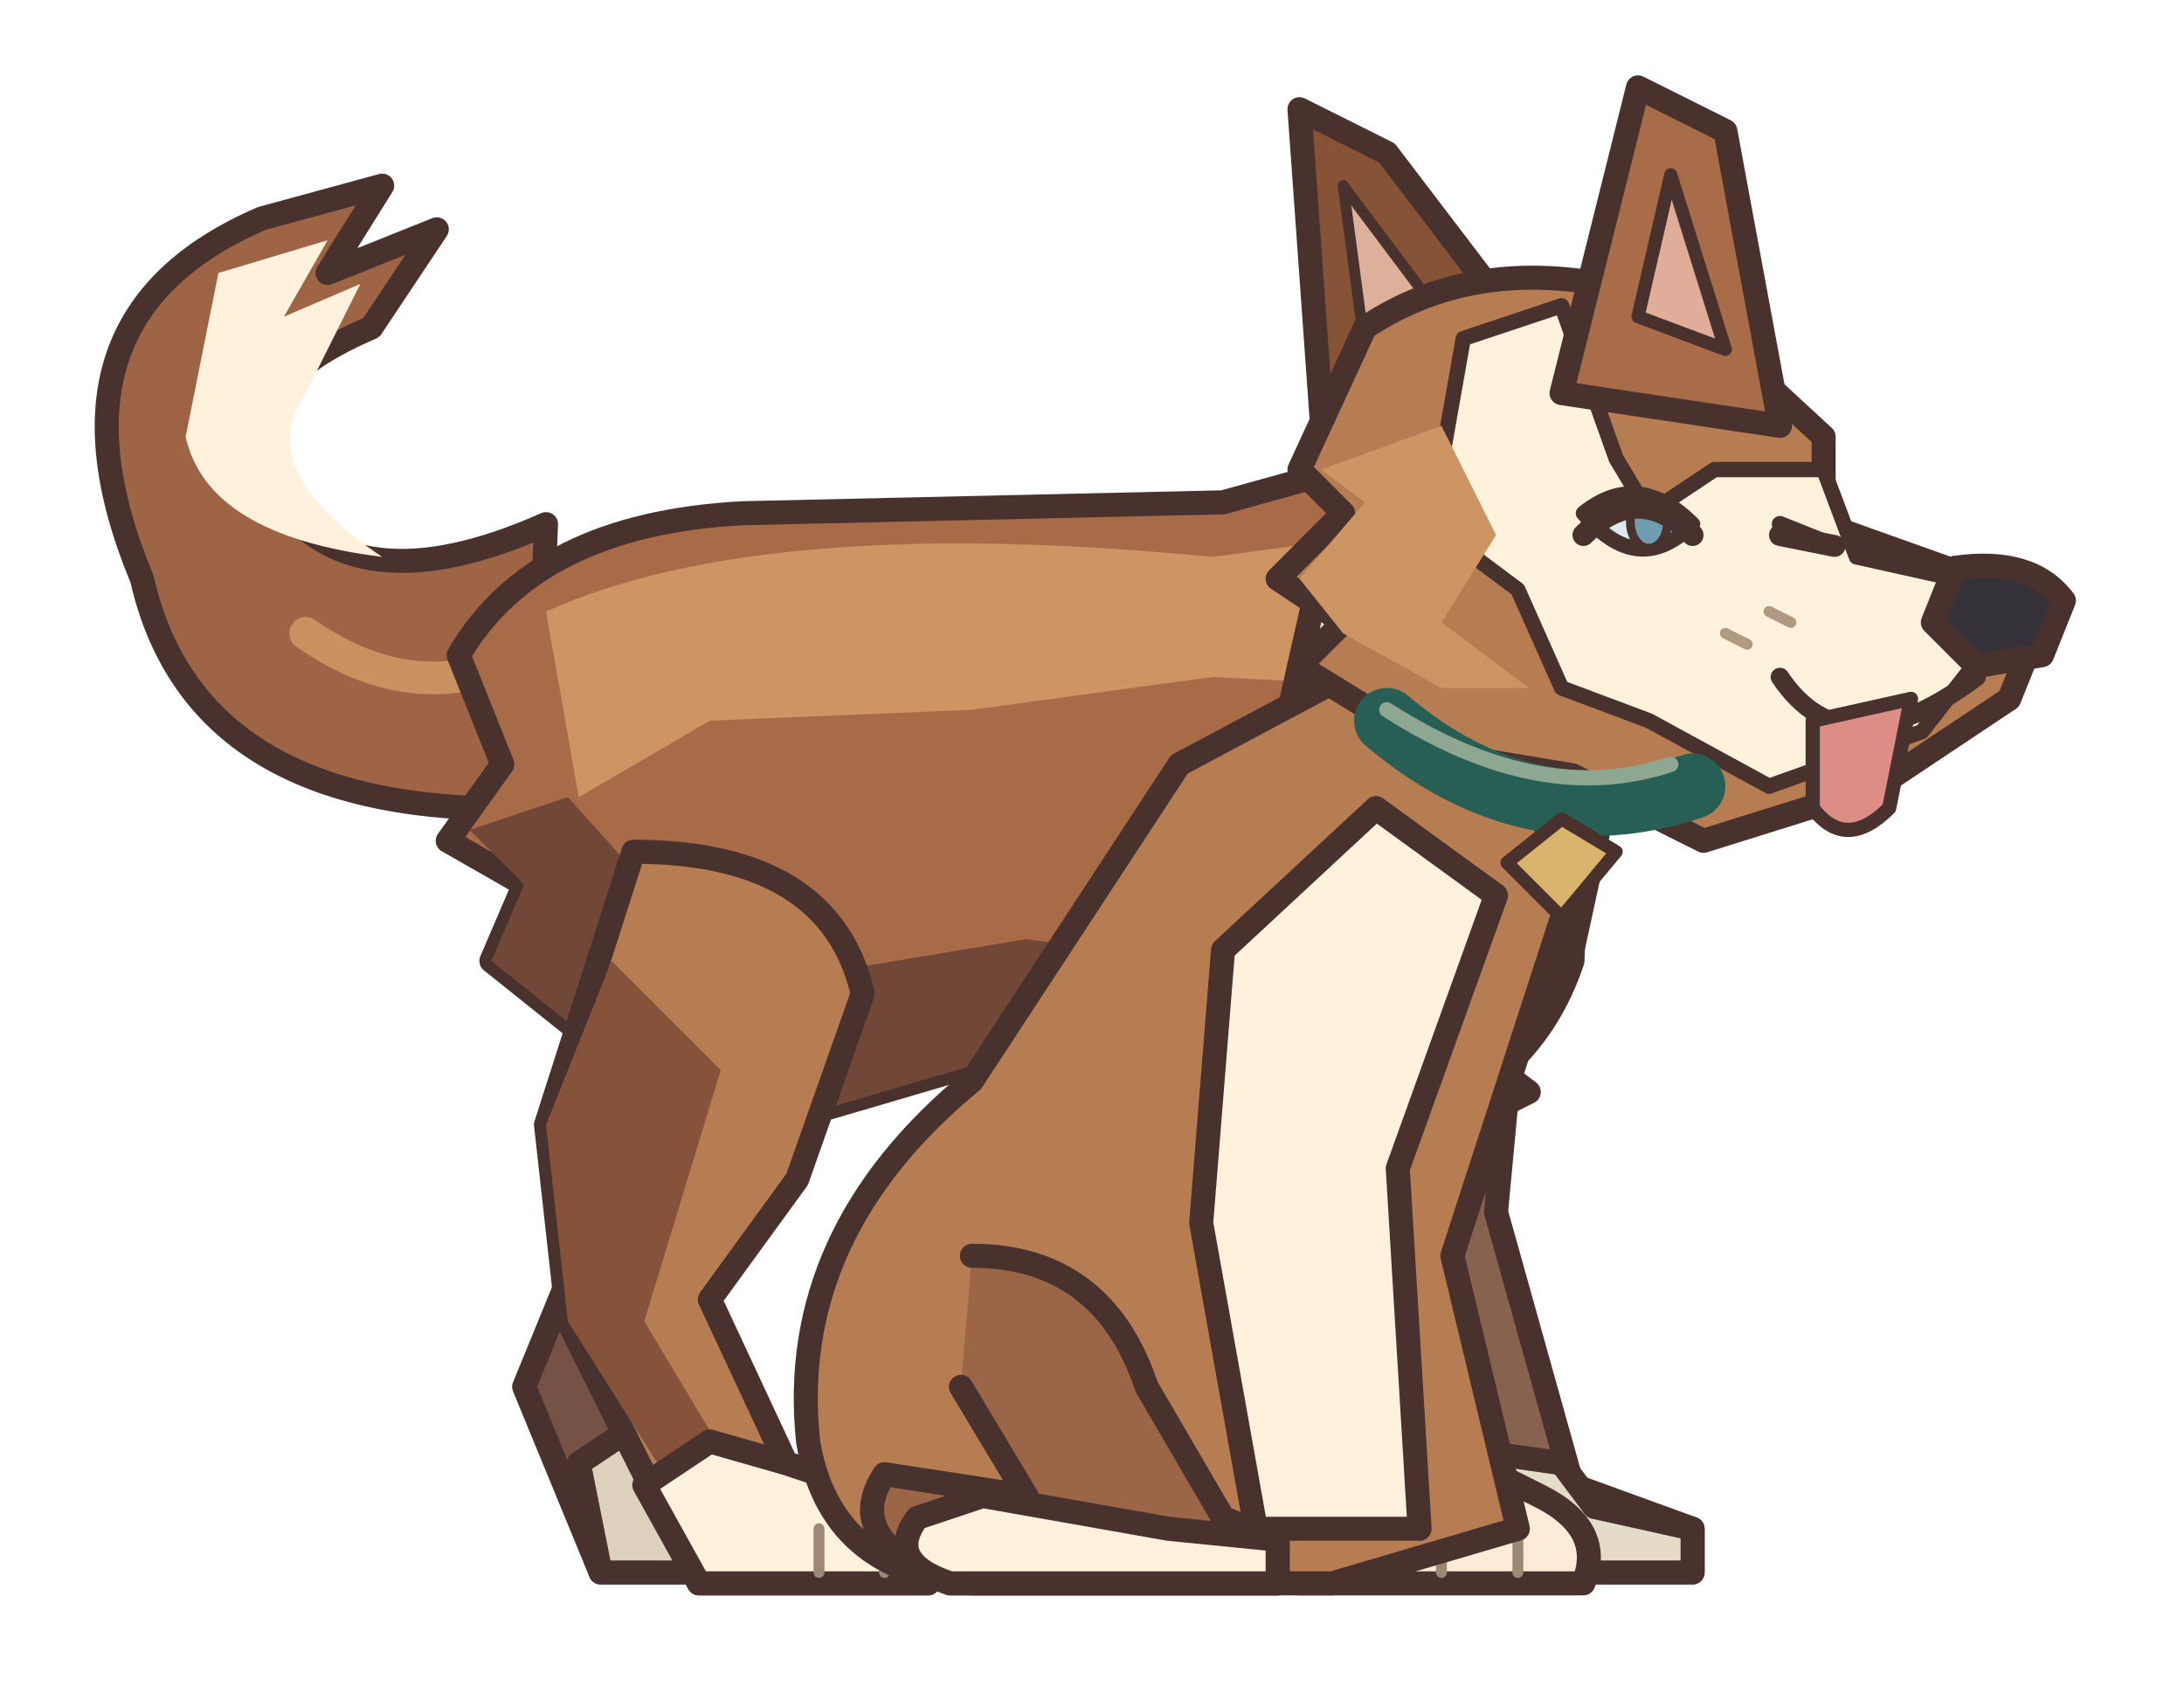
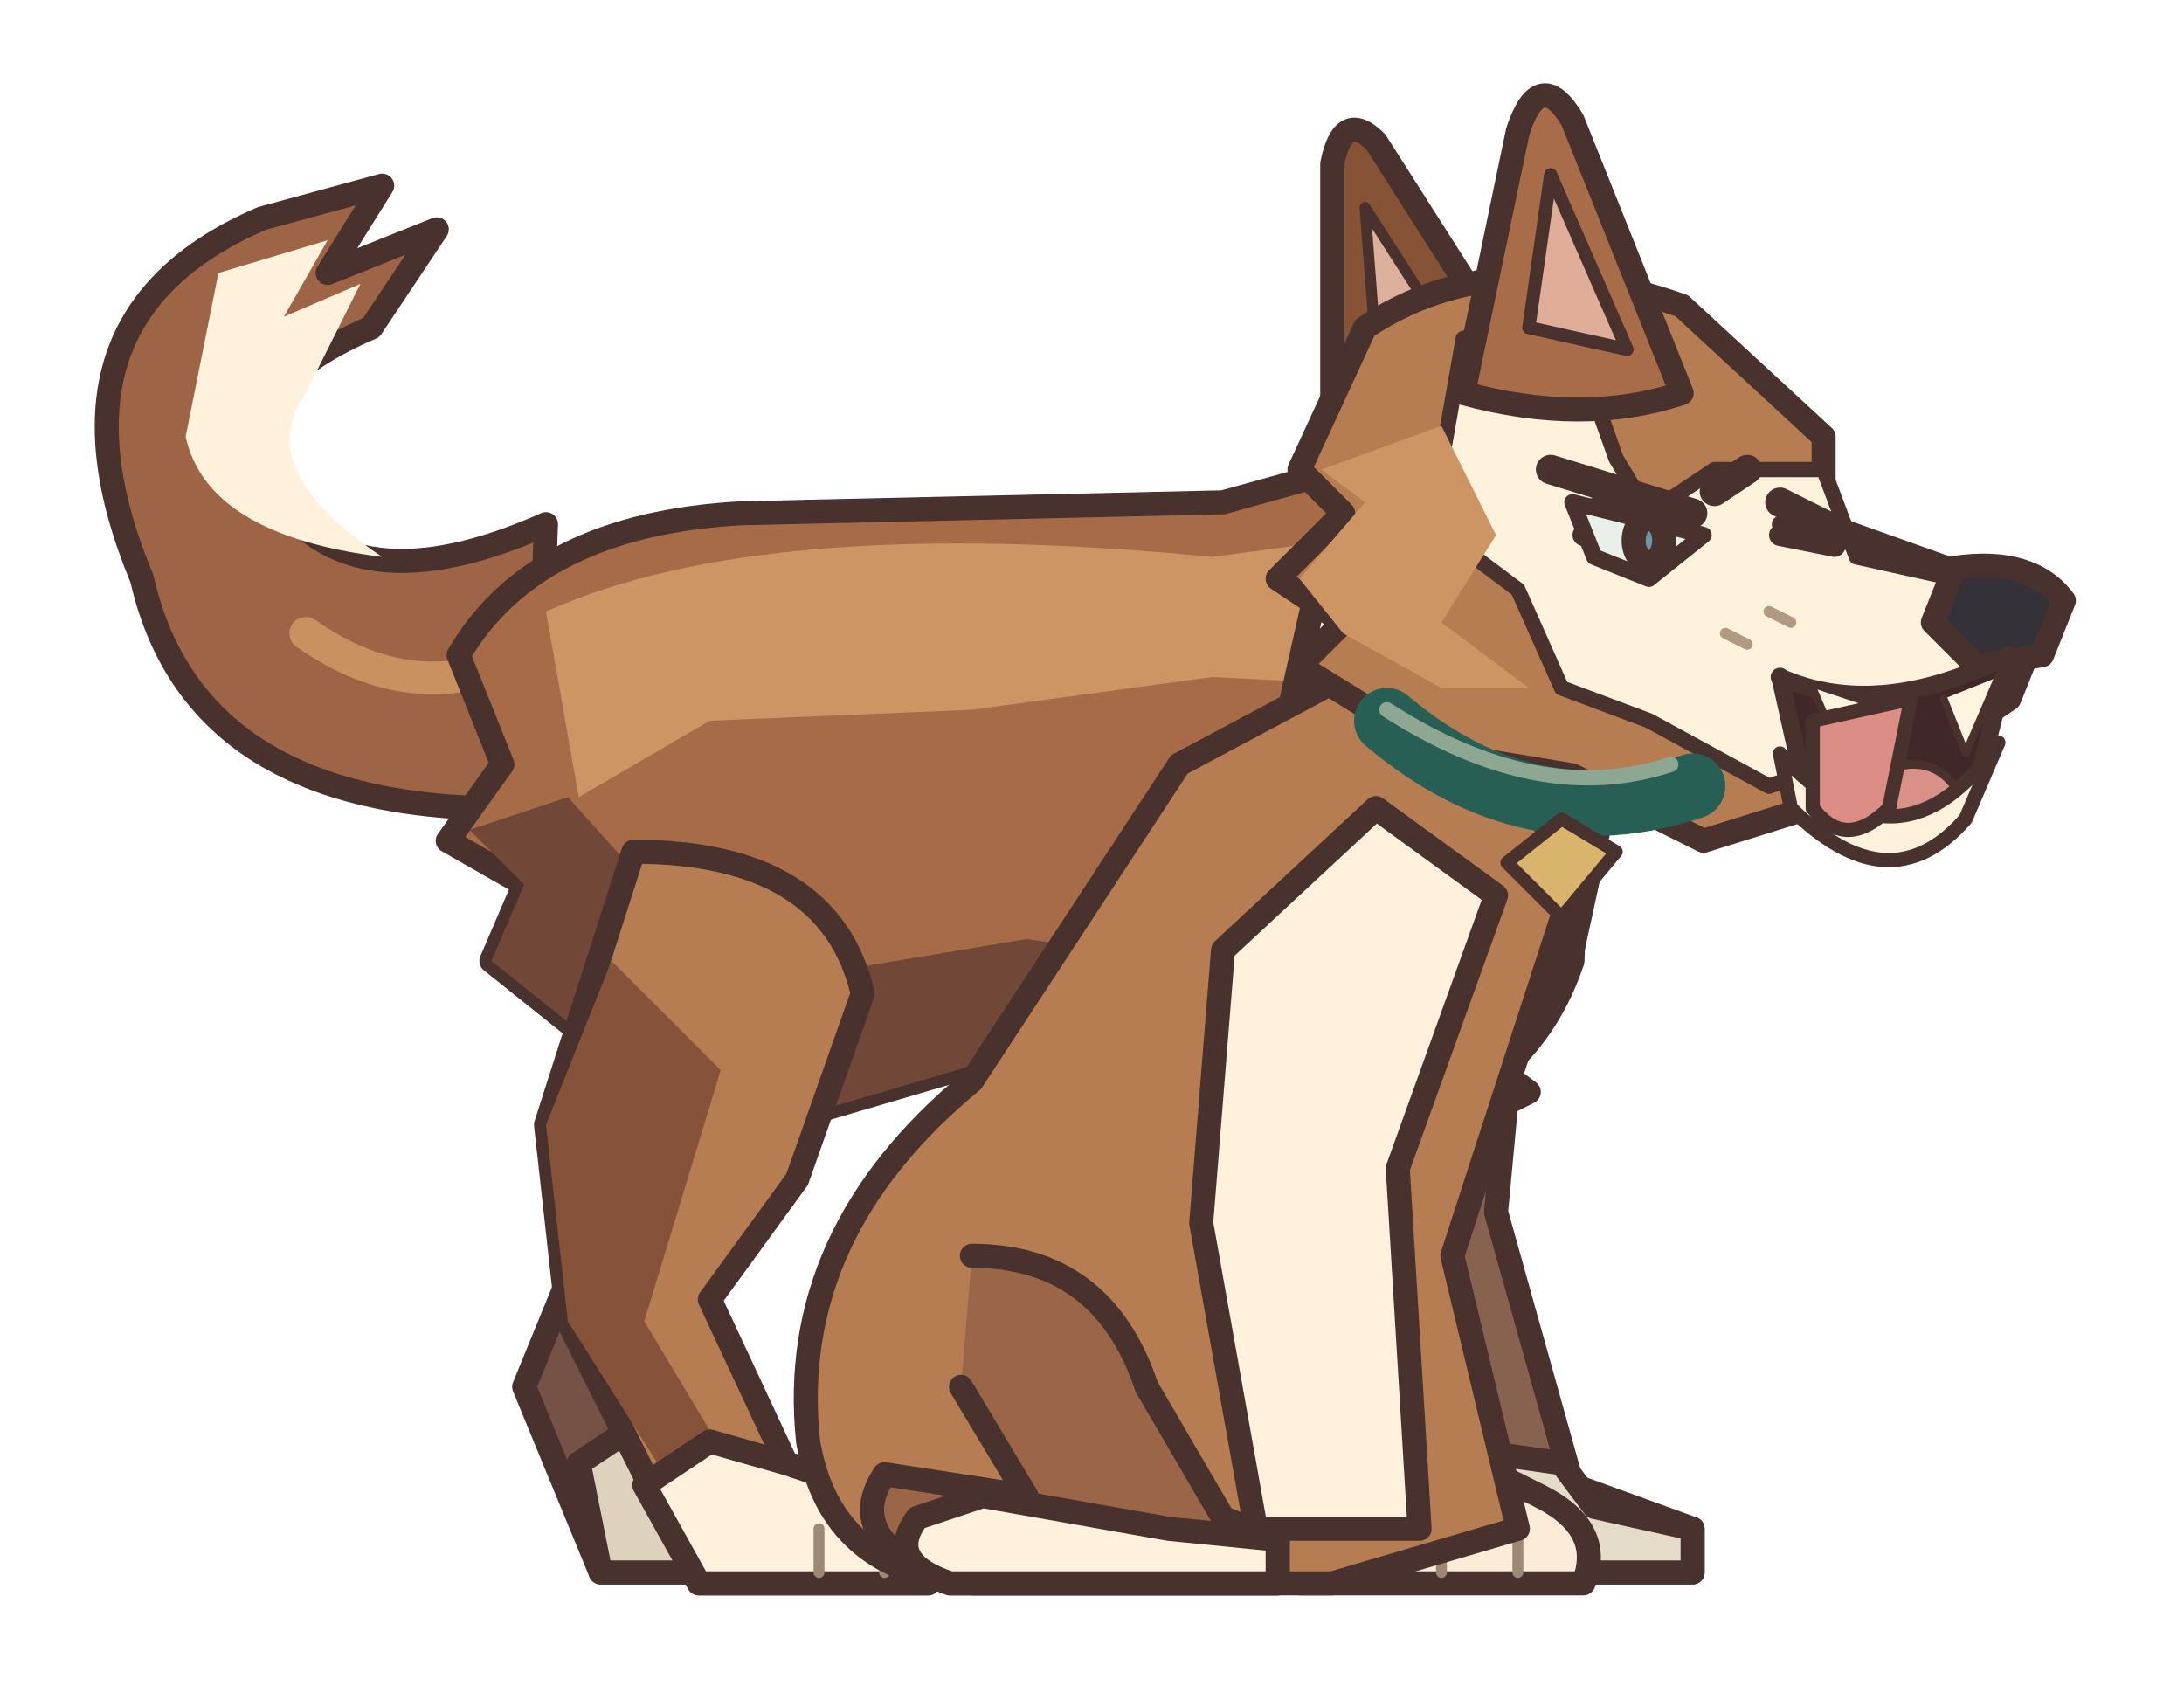
<svg xmlns="http://www.w3.org/2000/svg" viewBox="0 0 200 155" fill="none" aria-hidden="true">
  <g stroke="#49312e" stroke-width="2.2" stroke-linejoin="round" stroke-linecap="round">
    <g class="h-tail" style="transform-origin:48px 69px">
      <path d="M49 74Q18 75 13 53Q3 29 24 20L35 17L30 25L40 21L34 30Q20 36 25 45Q32 56 50 48Z" fill="#9d6545" />
      <path d="M20 25L30 22L26 29L33 26L28 36Q23 43 35 51Q19 49 17 40Z" fill="#fff1dc" stroke="none" />
      <path d="M28 58Q38 65 48 60" stroke="#c99060" stroke-width="3" />
    </g>
    <g class="h-leg h-leg-far-back" style="transform-origin:65px 85px">
      <path d="M61 78L81 83L72 107L59 126L65 136L78 139L77 144H55L48 127L57 105Z" fill="#765246" />
      <path d="M59 130L65 136L78 139L77 144H55L53 134Z" fill="#ded2bf" />
    </g>
    <g class="h-leg h-leg-far-front" style="transform-origin:130px 79px">
      <path d="M119 74L140 79L137 111L144 136L155 140V144H131L124 116Z" fill="#87624f" />
      <path d="M129 132L143 134L146 138L155 140V144H131Z" fill="#e4dbc9" />
    </g>
    <g class="h-torso" style="transform-origin:105px 94px">
      <path d="M42 60Q49 48 68 47L112 46L130 41L145 59L144 88Q139 103 119 105L91 97L74 102L55 96L45 88L48 81L41 77L46 70Z" fill="#a76b47" />
      <path d="M50 56Q70 47 111 51L126 49L131 63L111 62L89 65L65 66L53 73Z" fill="#ce9564" stroke="none" />
      <path d="M43 76L52 73L61 83L76 89L94 86L115 89L137 72L143 82Q136 103 119 105L91 97L74 102L55 96L45 88L48 81Z" fill="#714738" stroke="none" />
      <path d="M121 52L139 47L149 64L144 87L136 97L140 100L128 106L117 102L107 99L111 94L101 92L114 83Z" fill="#fff1dc" />
      <path d="M123 70L130 62L126 82L119 94L133 98L127 102L116 98L121 89Z" fill="#d7c3ab" stroke="none" />
    </g>
    <g class="h-leg h-leg-near-back" style="transform-origin:64px 89px">
      <path d="M58 78Q76 78 79 91L73 108L65 119L72 134L84 138Q88 140 85 145H64L52 121L50 103Z" fill="#b77d52" />
      <path d="M56 88L66 98L59 121L68 136L64 140L52 121L50 103Z" fill="#865239" stroke="none" />
      <path d="M65 132L72 134L84 138Q88 140 85 145H64L59 136Z" fill="#fff1dc" />
      <path d="M75 140V144M81 141V144" stroke="#9c8875" stroke-width="1" />
    </g>
    <g class="h-leg h-leg-near-front" style="transform-origin:124px 84px">
      <path d="M116 79L136 84L132 108L131 132L141 137Q147 140 145 145H119L116 137L117 108L111 91Z" fill="#fbebd7" />
      <path d="M116 89L125 94L124 116L123 136L130 141L121 142L119 135L120 108Z" fill="#d7c3ab" stroke="none" />
      <path d="M132 139V144M139 141V144" stroke="#9c8875" stroke-width="1" />
    </g>
    <g class="h-sitting-body">
      <path d="M123 62L145 78L133 115L139 140L122 145H89Q76 144 74 132Q72 113 89 99L108 70Z" fill="#b77d52" />
      <path d="M112 87L126 74L137 82L128 107L130 140H115L110 112Z" fill="#fff1dc" />
      <path d="M89 115Q101 115 105 127L112 139L117 141V145H87Q77 141 81 135L94 137L88 127" fill="#9b6547" />
      <path d="M90 137L107 140L117 141V145H87Q81 143 84 139Z" fill="#fff1dc" />
    </g>
    <g class="h-head" style="transform-origin:134px 64px">
-       <g class="h-ear-far" style="transform-origin:133px 30px">
-         <path d="M121 38L119 10L127 14L143 35Z" fill="#865336" />
-         <path d="M123 17L125 32L135 33Z" fill="#ddb09b" stroke-width="1" />
+       <g class="h-ear-far" style="transform-origin:130px 34px">
+         <path d="M122 38L122 15Q123 10 126 13L140 35Z" fill="#865336" />
+         <path d="M125 19L126 32L134 33Z" fill="#ddb09b" stroke-width="1" />
      </g>
      <path d="M125 30Q137 22 154 28L167 40L167 48L181 53L188 54L184 64L172 72L156 77L144 71L132 69L119 61L123 57L117 53L123 47L119 43Z" fill="#b77d52" />
      <path d="M134 31L143 28L148 42L151 47L157 43L167 43L170 51L179 53L183 58L176 67L162 72L151 66L143 63L139 54L131 48Z" fill="#fff2dc" stroke-width="1.4" />
      <path d="M121 43L132 39L137 49L132 57L140 63L132 63L123 58L119 53L125 46Z" fill="#ce9564" stroke="none" />
-       <g class="h-ear-near" style="transform-origin:151px 32px">
-         <path d="M143 36L150 8L158 12L163 39Z" fill="#a86c48" />
-         <path d="M150 29L153 16L158 32Z" fill="#e0ad99" stroke-width="1.2" />
+       <g class="h-ear-near" style="transform-origin:144px 35px">
+         <path d="M134 36L139 12Q141 6 144 11L154 36Q145 39 134 36Z" fill="#a86c48" />
+         <path d="M140 30L142 16L149 32Z" fill="#e0ad99" stroke-width="1.2" />
      </g>
      <g class="h-eyes">
        <path d="M145 47Q150 43 155 48Q150 53 145 47Z" fill="#dceaf0" stroke-width="1.4" />
        <ellipse cx="151" cy="47.8" rx="1.7" ry="2.4" fill="#709eae" stroke-width=".8" />
        <path d="M163 48L168 50" stroke-width="1.5" />
      </g>
      <path class="h-happy-eyes" d="M145 49Q150 44 155 49M163 49L168 50" stroke-width="2" />
+       <g class="h-angry-eyes">
+         <path d="M144 46L156 49L151 53L146 51Z" fill="#e8f0e9" stroke-width="1.5" />
+         <ellipse cx="151" cy="49.5" rx="1.4" ry="2" fill="#6c97a4" />
+         <path d="M142 43L155 47M163 46L169 49M157 45L160 43" stroke="#49312e" stroke-width="2.7" />
+       </g>
      <path d="M179 52Q186 51 189 55L187 60L181 61L177 57Z" fill="#343138" />
-       <path d="M181 62Q169 71 163 62" stroke-width="1.7" />
+       <path class="h-mouth-rest" d="M181 62Q169 71 163 62" stroke-width="1.7" />
+       <g class="h-bark-mouth" style="transform-origin:173px 63px">
+         <path d="M163 62Q172 66 184 60L181 72Q174 81 165 71Z" fill="#412729" stroke-width="1.6" />
+         <path d="M166 63L169 70L172 65M178 64L180 69L183 62" fill="#fff5df" stroke-width=".7" />
+         <path d="M170 72Q176 68 179 72L177 76L172 76Z" fill="#d99086" stroke-width=".8" />
+         <path d="M163 69Q174 81 183 68L180 75Q173 83 164 74Z" fill="#fff1dc" stroke-width="1.3" />
+       </g>
      <path class="h-tongue" d="M166 66L175 64L173 74Q169 78 166 74Z" fill="#dc8e86" stroke-width="1.3" />
      <path d="M158 58L160 59M162 56L164 57" stroke="#b09a80" stroke-width="1" />
      <path d="M127 66Q140 77 155 72" stroke="#285f54" stroke-width="6" />
      <path d="M127 65Q141 74 153 70" stroke="#8ea793" stroke-width="1.4" />
      <path d="M143 75L148 78L143 84L138 79Z" fill="#d9b46c" stroke-width="1.2" />
    </g>
  </g>
</svg>
